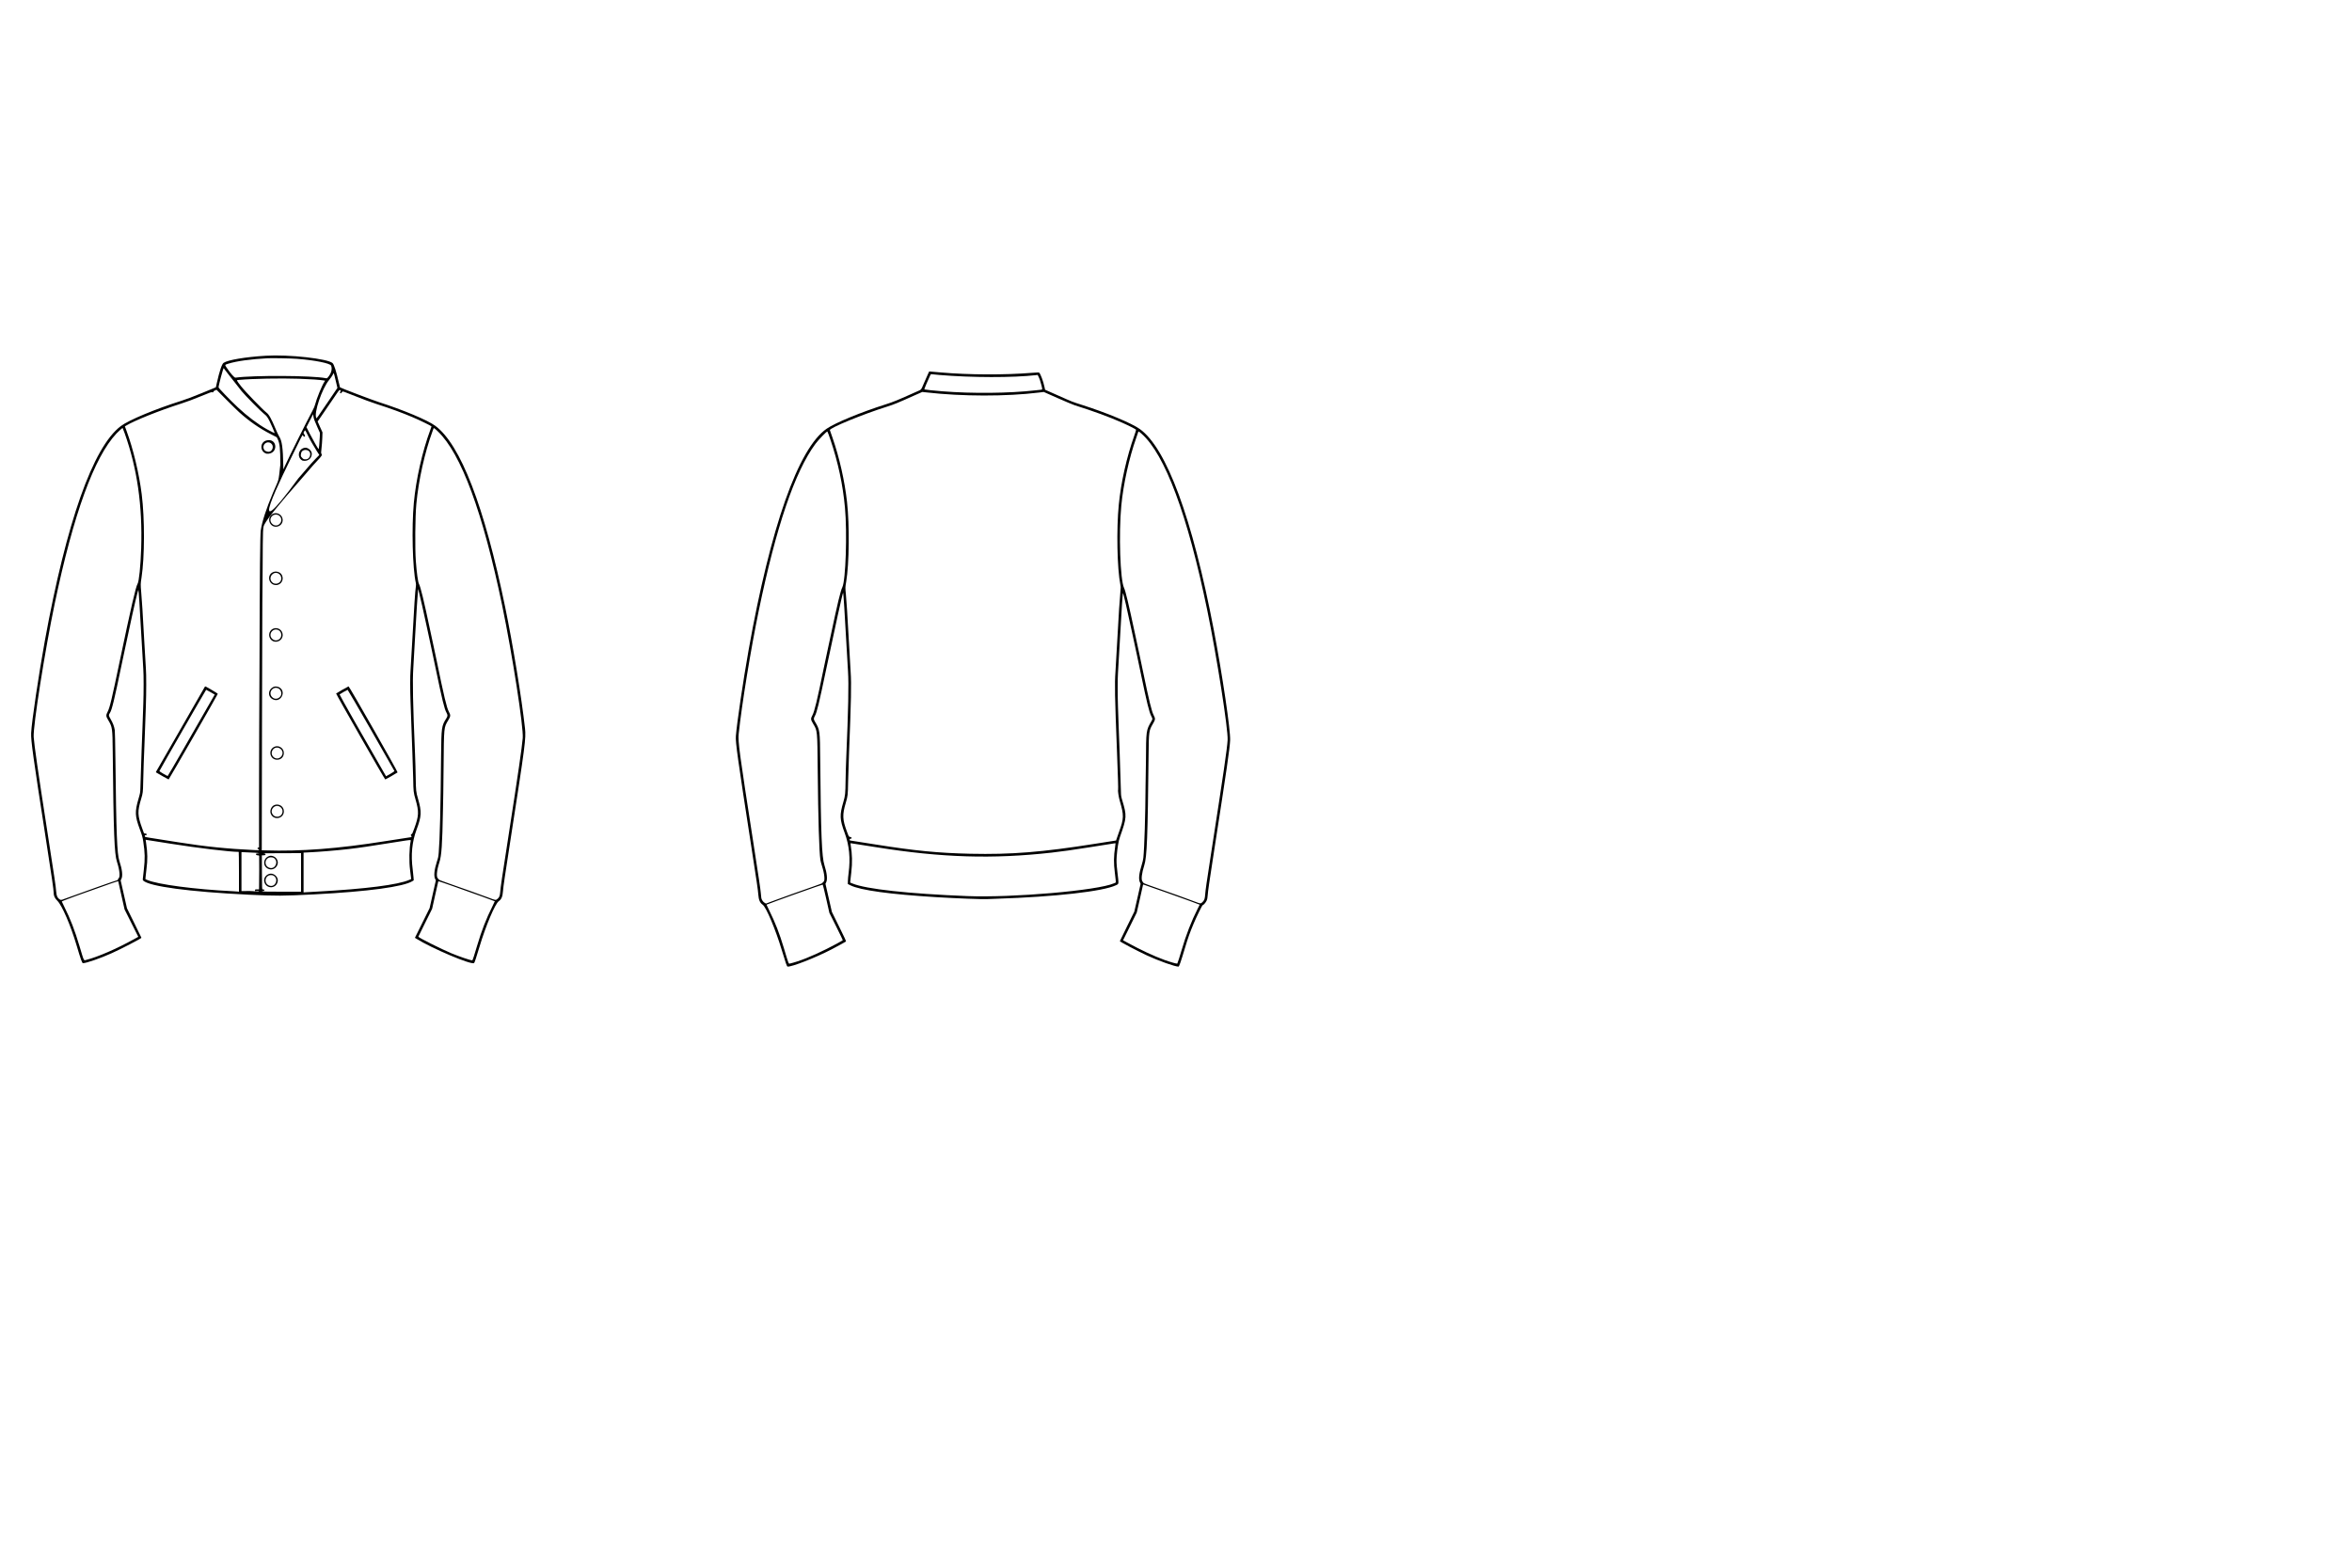
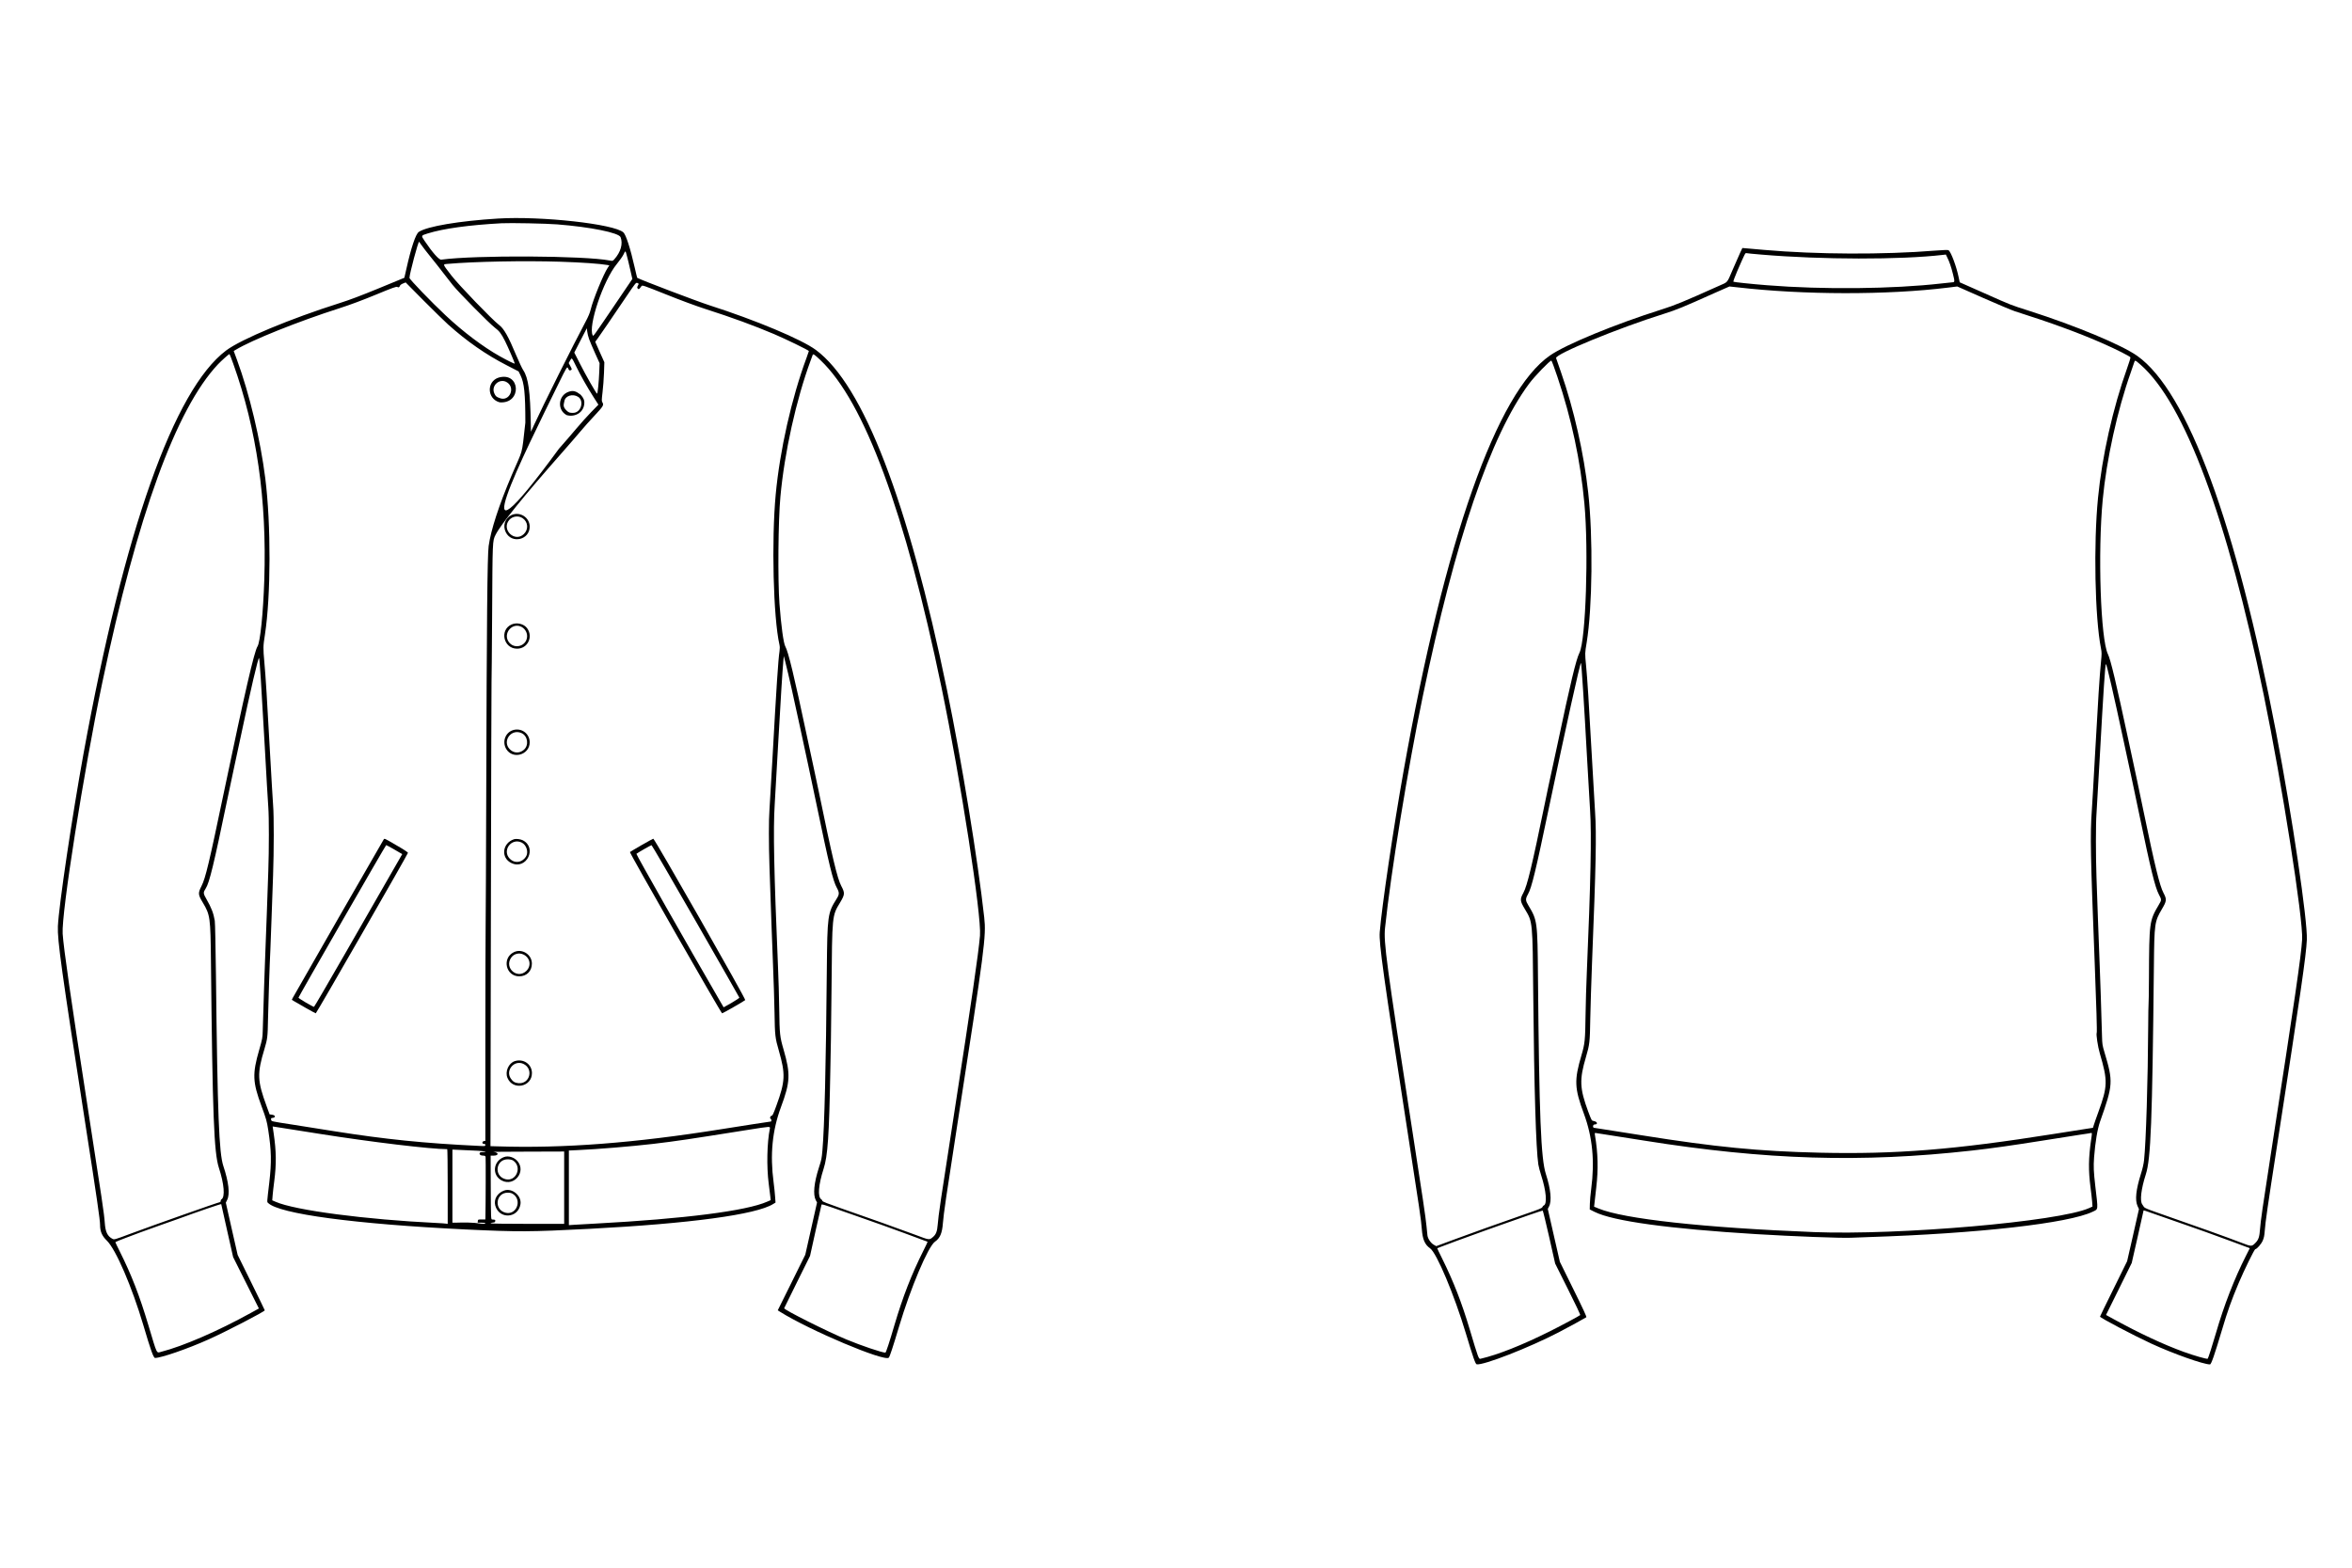
<svg xmlns="http://www.w3.org/2000/svg" version="1.0" width="300pt" height="200pt" viewBox="0 0 7500 3306" id="svg3409">
  <defs id="defs3493" />
-   <g transform="matrix(0.1,0,0,-0.1,0,2500)" id="g3413" style="fill:#000000;stroke:none">
+   <g transform="matrix(0.1875705,0,0,-0.1875705,-1.65227,3999.857)" id="g3413" style="fill:#000000;stroke:none">
    <path d="m 8475,22124 c -656,-40 -1206,-133 -1346,-227 -53,-35 -131,-267 -212,-631 l -34,-149 -434,-179 c -301,-124 -503,-200 -659,-249 -841,-266 -1684,-617 -1938,-809 -886,-669 -1731,-3057 -2422,-6847 -195,-1073 -421,-2590 -437,-2943 -10,-234 59,-735 476,-3420 185,-1188 241,-1576 241,-1657 0,-112 32,-187 115,-268 153,-148 427,-785 621,-1439 125,-424 172,-556 199,-556 104,0 556,156 912,316 295,132 953,473 953,494 0,4 -104,217 -231,475 l -230,467 -101,444 -100,444 23,48 c 49,98 26,302 -65,575 -74,225 -99,856 -126,3247 -6,476 -14,892 -20,924 -21,127 -57,221 -141,367 -57,98 -58,113 -13,182 62,94 138,409 364,1498 55,262 110,525 124,585 14,60 59,271 101,469 171,813 307,1395 318,1365 11,-31 38,-452 97,-1505 27,-495 54,-958 60,-1029 13,-164 13,-727 0,-1086 -5,-151 -17,-473 -25,-715 -8,-242 -22,-600 -30,-795 -12,-309 -19,-520 -39,-1195 -4,-135 -6,-147 -60,-334 -119,-411 -114,-548 39,-961 79,-213 91,-256 114,-405 54,-352 58,-543 18,-890 -42,-356 -40,-330 -21,-349 186,-187 1480,-360 3354,-451 909,-43 1093,-42 2105,10 1717,90 2841,242 3129,423 l 39,24 -7,97 c -3,53 -15,166 -26,251 -62,467 -22,878 125,1274 159,428 165,562 46,976 -65,223 -69,261 -75,695 -3,198 -12,522 -21,720 -69,1631 -83,2324 -56,2755 11,190 39,671 61,1070 38,687 72,1224 87,1383 l 7,72 28,-110 c 55,-218 139,-590 248,-1100 60,-286 124,-578 140,-650 16,-71 77,-359 135,-640 221,-1062 284,-1321 351,-1442 44,-80 44,-111 -5,-187 -152,-241 -157,-282 -166,-1206 -14,-1621 -40,-2677 -75,-3075 -13,-140 -14,-147 -60,-290 -83,-258 -102,-456 -53,-551 l 22,-40 -100,-445 -100,-444 -234,-473 -234,-472 37,-24 c 509,-319 1780,-855 1851,-781 16,17 69,178 173,525 198,663 495,1365 612,1447 87,61 122,145 135,320 12,156 57,464 245,1673 467,3009 492,3201 457,3520 -108,978 -383,2656 -632,3865 -665,3222 -1422,5186 -2230,5785 -241,179 -1023,507 -1809,759 -214,69 -1158,428 -1228,467 -2,1 -21,78 -42,171 -75,331 -149,560 -193,601 -153,143 -1395,281 -2132,236 z m 1005,-99 c 564,-44 1051,-142 1079,-218 43,-112 3,-252 -105,-374 -28,-31 -31,-32 -76,-23 -427,84 -2297,94 -2868,15 -37,-6 -149,121 -282,318 -63,93 -64,91 50,127 268,84 704,144 1257,174 150,8 760,-4 945,-19 z m -2304,-355 c 20,-30 92,-122 159,-205 67,-82 159,-199 205,-260 46,-60 120,-155 164,-210 98,-123 626,-658 717,-726 77,-58 109,-100 174,-229 49,-97 165,-366 165,-381 0,-10 -118,47 -255,124 -282,158 -621,413 -920,694 -240,224 -615,614 -615,638 0,67 150,628 164,614 2,-2 21,-29 42,-59 z m 3492,-187 c 13,-49 39,-155 57,-237 l 34,-149 -258,-381 c -413,-609 -404,-597 -415,-579 -85,152 180,938 409,1214 47,57 98,130 113,161 35,73 33,74 60,-29 z m -1133,-93 c 368,-12 667,-33 802,-56 l 31,-6 -28,-42 c -71,-105 -251,-546 -289,-708 -14,-58 -40,-120 -87,-208 -204,-382 -727,-1430 -875,-1753 l -54,-118 -2,128 c -10,557 -42,788 -129,919 -19,28 -72,141 -118,250 -136,326 -210,456 -292,518 -116,88 -683,676 -809,839 -157,204 -153,192 -68,200 445,40 1310,57 1918,37 z M 7625,20324 c 326,-292 645,-514 1002,-697 l 198,-102 32,-65 c 64,-130 83,-309 83,-806 -66.049,-593.083 -35.688,-431.108 -230,-889 -221,-521 -357,-939 -394,-1210 -22,-164 -33,-1277 -41,-4230 -3,-1089 -8,-2081 -10,-2205 -2,-124 -5,-1002 -5,-1952 l 0,-1727 -22,-3 c -35,-5 -38,-48 -4,-48 19,0 26,-5 26,-20 0,-19 -5,-20 -117,-14 -923,44 -1585,112 -2451,249 -191,31 -506,80 -701,111 -393,61 -367,55 -373,88 -4,22 -1,25 26,28 54,5 49,45 -7,53 l -45,7 -51,140 c -159,433 -163,553 -36,973 50,165 55,208 60,501 5,265 29,983 40,1179 3,55 12,296 20,535 8,239 20,568 26,730 15,416 16,1015 1,1195 -6,83 -30,479 -52,880 -50,910 -75,1318 -97,1555 -22,246 -22,267 10,470 101,661 104,1873 6,2655 -82,655 -270,1444 -483,2021 l -54,146 32,19 c 273,166 1062,483 1766,708 189,61 382,133 620,231 285,118 347,140 363,131 21,-14 35,-7 46,22 4,11 27,28 52,37 l 44,18 310,-313 c 171,-171 355,-352 410,-401 z m 3242,687 c -30,-57 -31,-62 -15,-78 17,-17 22,-13 62,42 14,19 25,16 418,-141 246,-99 508,-196 673,-249 452,-145 817,-279 1162,-425 194,-82 593,-276 593,-289 0,-4 -18,-56 -39,-113 -255,-687 -455,-1576 -525,-2328 -73,-785 -41,-2089 64,-2554 7,-31 7,-67 1,-109 -22,-140 -53,-609 -121,-1842 -22,-401 -45,-786 -50,-854 -13,-158 -13,-582 0,-961 27,-807 42,-1217 60,-1665 11,-269 23,-638 26,-820 6,-393 10,-432 74,-652 114,-398 109,-518 -42,-932 -51,-140 -65,-171 -82,-173 -25,-4 -35,-45 -13,-54 13,-5 13,-44 0,-44 -11,0 -482,-73 -833,-129 -1489,-238 -2694,-330 -3824,-293 l -109,3 7,3917 c 4,2154 9,3942 11,3972 2,30 6,534 10,1120 7,1297 6,1281 58,1385 85,173 481,662 1132,1400 121,138 264,302 317,366 53,64 159,182 235,263 148,158 160,179 134,222 -15,25 -15,37 1,173 10,80 21,228 25,329 l 6,183 -78,173 -77,174 39,53 c 42,57 236,341 496,726 154,228 158,232 183,221 13,-6 23,-14 21,-17 z m -842,-940 c 15,-41 61,-149 102,-240 l 75,-166 -5,-140 c -7,-175 -28,-386 -38,-379 -18,10 -191,314 -285,499 l -102,200 106,207 107,207 7,-57 c 3,-31 18,-90 33,-131 z m -6052,-412 c 401,-1122 573,-2316 529,-3676 -19,-572 -69,-1062 -116,-1135 -55,-86 -216,-785 -562,-2438 -261,-1248 -320,-1498 -390,-1637 -61,-120 -59,-145 22,-279 126,-212 131,-251 139,-999 27,-2612 51,-3254 135,-3512 90,-275 108,-498 44,-536 -8,-4 -14,-17 -14,-27 0,-11 -4,-20 -10,-20 -23,0 -1129,-391 -1532,-541 -255,-96 -268,-99 -295,-85 -87,45 -122,116 -133,274 -11,158 -41,356 -300,2027 -273,1757 -399,2634 -416,2890 -22,349 358,2758 672,4260 597,2848 1257,4666 1970,5422 57,60 183,173 194,173 3,0 31,-72 63,-161 z m 9987,54 c 744,-707 1438,-2587 2054,-5558 327,-1578 684,-3884 655,-4225 -27,-314 -146,-1131 -439,-3021 -235,-1513 -266,-1720 -280,-1895 -9,-113 -29,-165 -82,-209 -62,-52 -55,-53 -302,40 -256,96 -794,288 -1263,451 -224,78 -313,113 -313,124 0,8 -9,21 -19,27 -65,41 -49,245 39,518 71,219 94,556 115,1685 3,162 7,399 10,525 3,127 7,507 10,845 11,1270 8,1245 146,1474 82,137 83,162 20,281 -67,124 -151,479 -390,1640 -33,160 -71,340 -85,400 -14,61 -66,304 -116,540 -207,979 -311,1407 -360,1492 -31,53 -72,352 -100,728 -30,399 -22,1417 16,1819 69,755 269,1653 514,2316 15,41 30,83 34,93 8,26 29,12 136,-90 z m -4160,-95 c 81,-166 188,-355 297,-526 l 85,-133 -124,-127 c -68,-70 -180,-195 -249,-277 -69,-83 -203,-238 -298,-345 -1774.312,-2422.455 -564.638,-33.665 -21,1078 162,331 161,328 180,282 13,-31 25,-36 50,-20 13,8 11,17 -14,63 l -29,54 23,42 c 31,54 26,59 100,-91 z M 5445,6560 c 869,-138 1887,-260 2167,-260 4,0 8,-286 8,-635 l 0,-636 -32,5 c -18,3 -89,8 -158,11 -1206,58 -2410,216 -2735,360 l -58,25 7,88 c 4,48 16,155 27,237 38,294 35,507 -10,815 l -17,116 181,-28 c 99,-15 378,-59 620,-98 z m 7652,91 c -49,-241 -57,-649 -20,-936 12,-93 25,-195 28,-226 l 6,-56 -58,-25 c -355,-158 -1409,-292 -2913,-373 -157,-8 -324,-17 -372,-21 l -88,-6 0,635 0,634 148,7 c 343,15 916,63 1287,106 409,49 571,73 1620,240 373,59 369,59 362,21 z M 8133,6273 c 119,-6 181,-23 82,-23 -32,0 -47,-5 -51,-15 -10,-25 16,-45 56,-45 31,0 39,-4 44,-22 4,-18 2,-814 -3,-1028 l -1,-35 -63,0 c -60,0 -62,-1 -65,-27 l -3,-28 65,0 c 43,0 66,-4 66,-11 0,-9 -20,-10 -67,-6 -154.423,24.487 -307.493,20.845 -437,17 l -56,0 0,621 0,622 153,-7 c 83,-3 209,-9 280,-13 z m 1467,-628 0,-615 -625,0 c -383,0 -625,4 -625,9 0,6 17,11 38,13 30,2 38,7 40,26 3,22 1,23 -53,26 -20,1 -20,9 -23,544 l -2,542 49,0 c 94,0 92,56 -2,63 -29,2 230,4 576,5 l 627,2 z M 3770,5365 c 0,-3 46,-206 101,-452 l 101,-448 219,-437 219,-437 -138,-76 c -555,-307 -1150,-565 -1521,-660 -85,-22 -66,-62 -216,440 -155,519 -289,863 -489,1264 -42,83 -76,155 -76,159 0,5 82,39 183,76 100,37 209,78 242,91 33,13 177,64 320,115 143,50 289,102 325,115 343,126 730,258 730,250 z m 10780,-195 c 215,-74 682,-241 820,-293 36,-14 142,-53 235,-87 94,-35 171,-64 173,-65 2,-2 -31,-71 -73,-155 -202,-404 -348,-780 -490,-1260 -82,-282 -144,-470 -154,-470 -57,0 -418,122 -662,224 -330,137 -1059,503 -1059,531 0,3 99,204 220,447 l 220,443 95,430 c 53,237 98,436 100,442 3,9 55,-5 177,-48 95,-33 274,-96 398,-139 z" id="path3449" />
    <path d="m 8486,19420 c -209,-67 -198,-363 17,-421 383.142,-30.299 357.447,526.081 -17,421 z m 145,-83 c 143,-95 39,-325 -121,-268 -64,23 -74,31 -97,81 -62,135 95,270 218,187 z" id="path3451" />
    <path d="M 6533,11568 C 6521,11553 5011,8922 4986,8873 l -16,-33 37,-23 c 81,-50 361,-207 370,-207 11,0 1565,2705 1567,2728 1,10 -65,54 -194,128 -212,124 -203,119 -217,102 z m 182,-174 132,-77 -219,-381 c -120,-209 -456,-794 -745,-1298 -290,-505 -531,-918 -536,-918 -20,0 -267,146 -264,156 5,24 1482,2593 1491,2594 5,0 69,-34 141,-76 z" id="path3453" />
    <path d="m 8704,17082 c -110,-52 -153,-182 -96,-293 101,-201 406,-129 406,96 0,157 -167,263 -310,197 z m 190,-53 c 94,-64 103,-192 19,-271 -154,-146 -385,77 -248,240 56,66 157,80 229,31 z" id="path3455" />
    <path d="m 8704,15221 c -207,-94 -135,-410 94,-411 180,-1 280,200 172,348 -54,75 -176,104 -266,63 z m 153,-32 c 66,-25 113,-93 113,-164 0,-172 -222,-238 -316,-95 -91,137 51,317 203,259 z" id="path3457" />
    <path d="m 8729,13425 c -130,-42 -186,-197 -115,-319 109,-186 401,-103 400,114 -2,149 -143,250 -285,205 z m 148,-51 c 105,-50 126,-206 38,-283 -74,-64 -172,-61 -240,9 -135,138 26,357 202,274 z" id="path3459" />
    <path d="m 8750,11571 c -204,-65 -232,-320 -45,-407 255,-120 442,262 190,389 -38,19 -112,28 -145,18 z m 127,-57 c 85,-41 122,-169 71,-244 -68,-100 -190,-115 -271,-33 -138,138 22,361 200,277 z" id="path3461" />
    <path d="m 10916,11470 c -103,-60 -193,-113 -198,-118 -11,-11 1550,-2742 1567,-2742 13,0 375,207 393,225 15,14 -1541,2745 -1563,2744 -5,0 -95,-49 -199,-109 z m 919,-1290 c 407,-710 741,-1296 743,-1303 1,-6 -58,-46 -132,-89 l -135,-76 -59,101 c -550,948 -1432,2501 -1424,2509 14,14 245,147 257,147 6,1 343,-580 750,-1289 z" id="path3463" />
    <path d="m 8745,9650 c -207,-101 -138,-411 91,-411 127,0 215,89 215,217 0,155 -168,261 -306,194 z m 160,-39 c 118,-54 142,-196 49,-283 -151,-141 -372,49 -259,223 45,70 134,95 210,60 z" id="path3465" />
    <path d="m 8760,7797 c -105,-34 -169,-179 -124,-285 91,-219 418,-154 416,83 -1,150 -144,249 -292,202 z m 145,-46 c 179,-82 114,-345 -81,-329 -61,5 -96,26 -131,78 -96,140 58,322 212,251 z" id="path3467" />
    <path d="m 9672,19177 c -176,-64 -194,-311 -28,-396 145.845,-40.204 307.283,51.712 298.405,229.04 -6.505,64.013 -52.007,103.919 -65.424,120.774 C 9799.616,19190.219 9752,19206 9672,19177 z m 166,-85 c 97,-62 58,-243 -58,-269 -29,-7 -91,-2 -100,7 -3,3 -14,10 -25,16 -83.817,74.156 -65.173,106.716 -51,176 16,90 144,128 234,70 z" id="path3469" />
    <path d="m 8578,6166 c -190,-70 -210,-313 -35,-401 208,-104 413,150 265,329 -56,68 -157,100 -230,72 z m 160,-63 c 152,-112 43,-362 -138,-313 -205,55 -160,351 53,337 37,-2 67,-10 85,-24 z" id="path3471" />
    <path d="m 8578,5596 c -115,-42 -177,-148 -150,-253 64,-239 389,-223 429,21 23,144 -144,283 -279,232 z m 153,-59 c 161,-108 54,-367 -131,-317 -197,53 -164,340 40,340 43,0 65,-6 91,-23 z" id="path3473" />
    <path d="m 29590,21538 c -21,-46 -78,-174 -125,-284 -102,-236 -74,-203 -237,-276 -618,-277 -738,-326 -978,-402 -791,-251 -1615,-590 -1889,-779 -906,-624 -1790,-3131 -2490,-7062 -173,-971 -373,-2322 -406,-2745 -15,-189 59,-721 484,-3465 192,-1238 220,-1433 231,-1581 13,-179 51,-267 141,-330 111,-77 411,-790 608,-1446 125,-415 162,-522 184,-526 111,-22 893,283 1397,545 170,89 450,242 467,255 8,6 -54,142 -220,476 l -230,467 -103,450 -102,449 21,41 c 49,94 29,295 -53,550 -85,261 -114,980 -135,3350 -8,950 -11,967 -163,1220 -51,84 -52,109 -8,188 64,114 130,386 355,1462 288,1371 534,2486 547,2472 9,-9 54,-708 104,-1627 17,-305 40,-701 51,-880 27,-416 10,-1223 -56,-2765 -9,-192 -18,-512 -21,-710 -6,-437 -12,-489 -69,-686 -126,-427 -121,-561 41,-997 146,-396 186,-806 124,-1277 -12,-88 -22,-203 -23,-255 l -2,-95 84,-42 c 316,-157 1262,-287 2751,-378 631,-38 1438,-69 1610,-61 63,3 194,8 290,11 1870,60 3411,235 3817,432 96,47 92,13 43,433 -29,253 -32,333 -21,490 20,262 57,482 102,610 222,628 225,674 74,1180 -34,113 -38,139 -41,265 -18,620 -27,887 -39,1195 -8,195 -22,553 -30,795 -8,242 -20,564 -25,715 -13,358 -13,921 0,1086 5,71 30,498 55,949 62,1126 93,1595 105,1595 13,0 125,-485 305,-1325 63,-291 127,-593 144,-670 17,-77 73,-345 125,-595 188,-905 262,-1205 326,-1328 49,-93 49,-92 -1,-177 -161,-274 -163,-293 -167,-1239 -2,-247 -4,-452 -7,-456 -2,-4 -5,-173 -6,-376 -5,-912 -37,-1960 -70,-2268 -7,-65 -25,-146 -54,-237 -84,-268 -103,-444 -57,-546 l 24,-52 -100,-443 -101,-443 -230,-467 c -127,-257 -231,-471 -231,-475 0,-20 565,-317 867,-457 374,-173 890,-356 1002,-356 22,0 75,154 207,595 91,309 160,501 281,788 91,215 268,577 283,577 25,0 99,84 125,142 22,50 29,84 36,177 10,139 50,420 204,1411 410,2648 499,3261 511,3530 15,317 -249,2101 -522,3525 -681,3557 -1506,5796 -2360,6403 -261,186 -1047,514 -1839,767 -322,103 -286,88 -760,299 l -420,186 -18,84 c -37,182 -129,429 -171,461 -10,8 -79,5 -227,-6 -878,-71 -2018,-66 -2909,12 -124,11 -258,22 -297,26 l -73,6 -40,-85 z m 365,-27 c 1020,-87 2361,-89 3082,-5 l 52,6 21,-43 c 37,-71 70,-167 101,-293 31,-123 30,-135 -11,-136 -8,0 -93,-9 -188,-20 -825,-94 -2011,-106 -2962,-30 -267,21 -565,53 -573,60 -5,4 25,86 66,181 131,301 136,311 155,305 9,-3 125,-14 257,-25 z m -415,-556 c 1131,-131 2556,-133 3589,-5 l 154,19 441,-195 c 242,-107 483,-208 535,-225 622,-197 1106,-375 1511,-554 214,-94 450,-214 457,-231 3,-7 -22,-88 -55,-181 -244,-684 -427,-1498 -496,-2208 -78,-789 -53,-2037 50,-2559 14,-71 14,-93 0,-235 -23,-227 -50,-650 -101,-1576 -25,-451 -49,-881 -55,-955 -29,-407 -22,-753 50,-2595 28,-708 41,-1165 34,-1176 -13,-22 18,-235 53,-352 136,-464 134,-557 -24,-992 -36,-99 -72,-201 -79,-226 l -14,-46 -112,-17 c -62,-10 -311,-49 -553,-87 -1697,-269 -2685,-348 -3982,-319 -1036,24 -1769,96 -3018,295 -220,35 -494,78 -610,96 -115,17 -211,32 -212,33 -22,15 -11,56 15,56 62,0 48,49 -17,59 -34,6 -34,6 -93,163 -145,393 -151,540 -37,926 62,211 67,254 73,647 3,182 17,611 30,955 67,1662 77,2185 52,2555 -9,132 -34,569 -56,970 -50,905 -76,1312 -97,1525 -21,215 -21,209 10,395 97,592 110,1793 26,2550 -74,668 -242,1413 -464,2050 -42,121 -79,227 -82,236 -21,67 1059,511 1836,754 212,67 327,114 861,354 135,60 247,110 250,110 3,1 61,-6 130,-14 z m -3055,-1521 c 242,-719 392,-1426 459,-2154 74,-800 24,-2326 -84,-2540 -57,-113 -153,-513 -371,-1545 -39,-181 -88,-409 -109,-505 -22,-96 -71,-328 -109,-515 -216,-1053 -298,-1393 -365,-1518 -60,-110 -57,-135 26,-275 134,-223 131,-196 143,-1477 15,-1575 46,-2601 86,-2865 5,-36 28,-121 50,-190 84,-259 103,-484 43,-507 -9,-3 -19,-16 -24,-28 -7,-18 -56,-38 -277,-114 -414,-144 -1002,-354 -1277,-457 l -250,-93 -40,22 c -52,28 -103,104 -110,160 -2,23 -9,94 -16,157 -13,142 -70,523 -244,1645 -439,2831 -487,3185 -461,3428 99,943 387,2706 640,3930 553,2671 1152,4435 1807,5320 95,129 359,402 381,395 6,-3 53,-126 102,-274 z m 9916,203 c 746,-655 1471,-2599 2093,-5617 308,-1492 672,-3817 652,-4155 -18,-288 -121,-998 -530,-3635 -140,-901 -176,-1153 -186,-1291 -9,-128 -25,-177 -73,-227 -66,-69 -70,-70 -230,-8 -255,98 -802,294 -1460,523 -144,50 -201,75 -210,90 -7,11 -20,32 -30,46 -42,60 -18,261 61,507 86,266 110,891 138,3545 7,725 12,755 135,965 83,140 86,167 29,275 -66,125 -145,450 -340,1390 -44,215 -94,453 -111,530 -17,77 -81,379 -144,670 -209,978 -304,1377 -351,1473 -124,255 -174,1726 -88,2627 64,681 250,1523 475,2157 28,79 55,158 60,176 13,43 14,43 110,-41 z M 27360,6540 c 113,-17 385,-60 605,-95 2063,-329 3688,-379 5565,-169 331,37 678,86 1200,169 256,41 542,86 635,100 94,13 179,27 190,30 21,4 21,4 4,-113 -46,-314 -48,-523 -10,-817 11,-82 23,-189 27,-236 l 6,-85 -58,-26 c -512,-229 -3229,-465 -4679,-408 -1870,74 -3235,224 -3660,401 l -76,31 6,52 c 3,28 17,152 31,276 36,311 30,573 -22,887 -6,37 -4,41 12,38 11,-3 111,-18 224,-35 z m -1014,-1736 101,-449 217,-434 c 120,-238 214,-437 209,-442 -16,-15 -309,-172 -514,-275 -475,-237 -886,-400 -1181,-468 -31,-7 -38,12 -183,499 -138,462 -276,816 -471,1209 -47,93 -83,170 -82,172 6,5 595,223 798,294 113,40 234,83 270,96 341,122 717,252 725,250 5,-1 55,-205 111,-452 z m 10371,365 c 315,-111 412,-145 483,-169 94,-31 503,-178 630,-226 19,-7 71,-26 115,-42 44,-17 132,-49 196,-73 l 115,-43 -66,-131 c -197,-389 -372,-839 -510,-1315 -58,-201 -129,-421 -139,-433 -10,-11 -234,53 -407,116 -344,125 -749,314 -1191,556 l -131,72 219,442 218,442 101,444 c 55,244 100,445 100,447 0,7 4,6 267,-87 z" id="path3475" />
  </g>
</svg>
